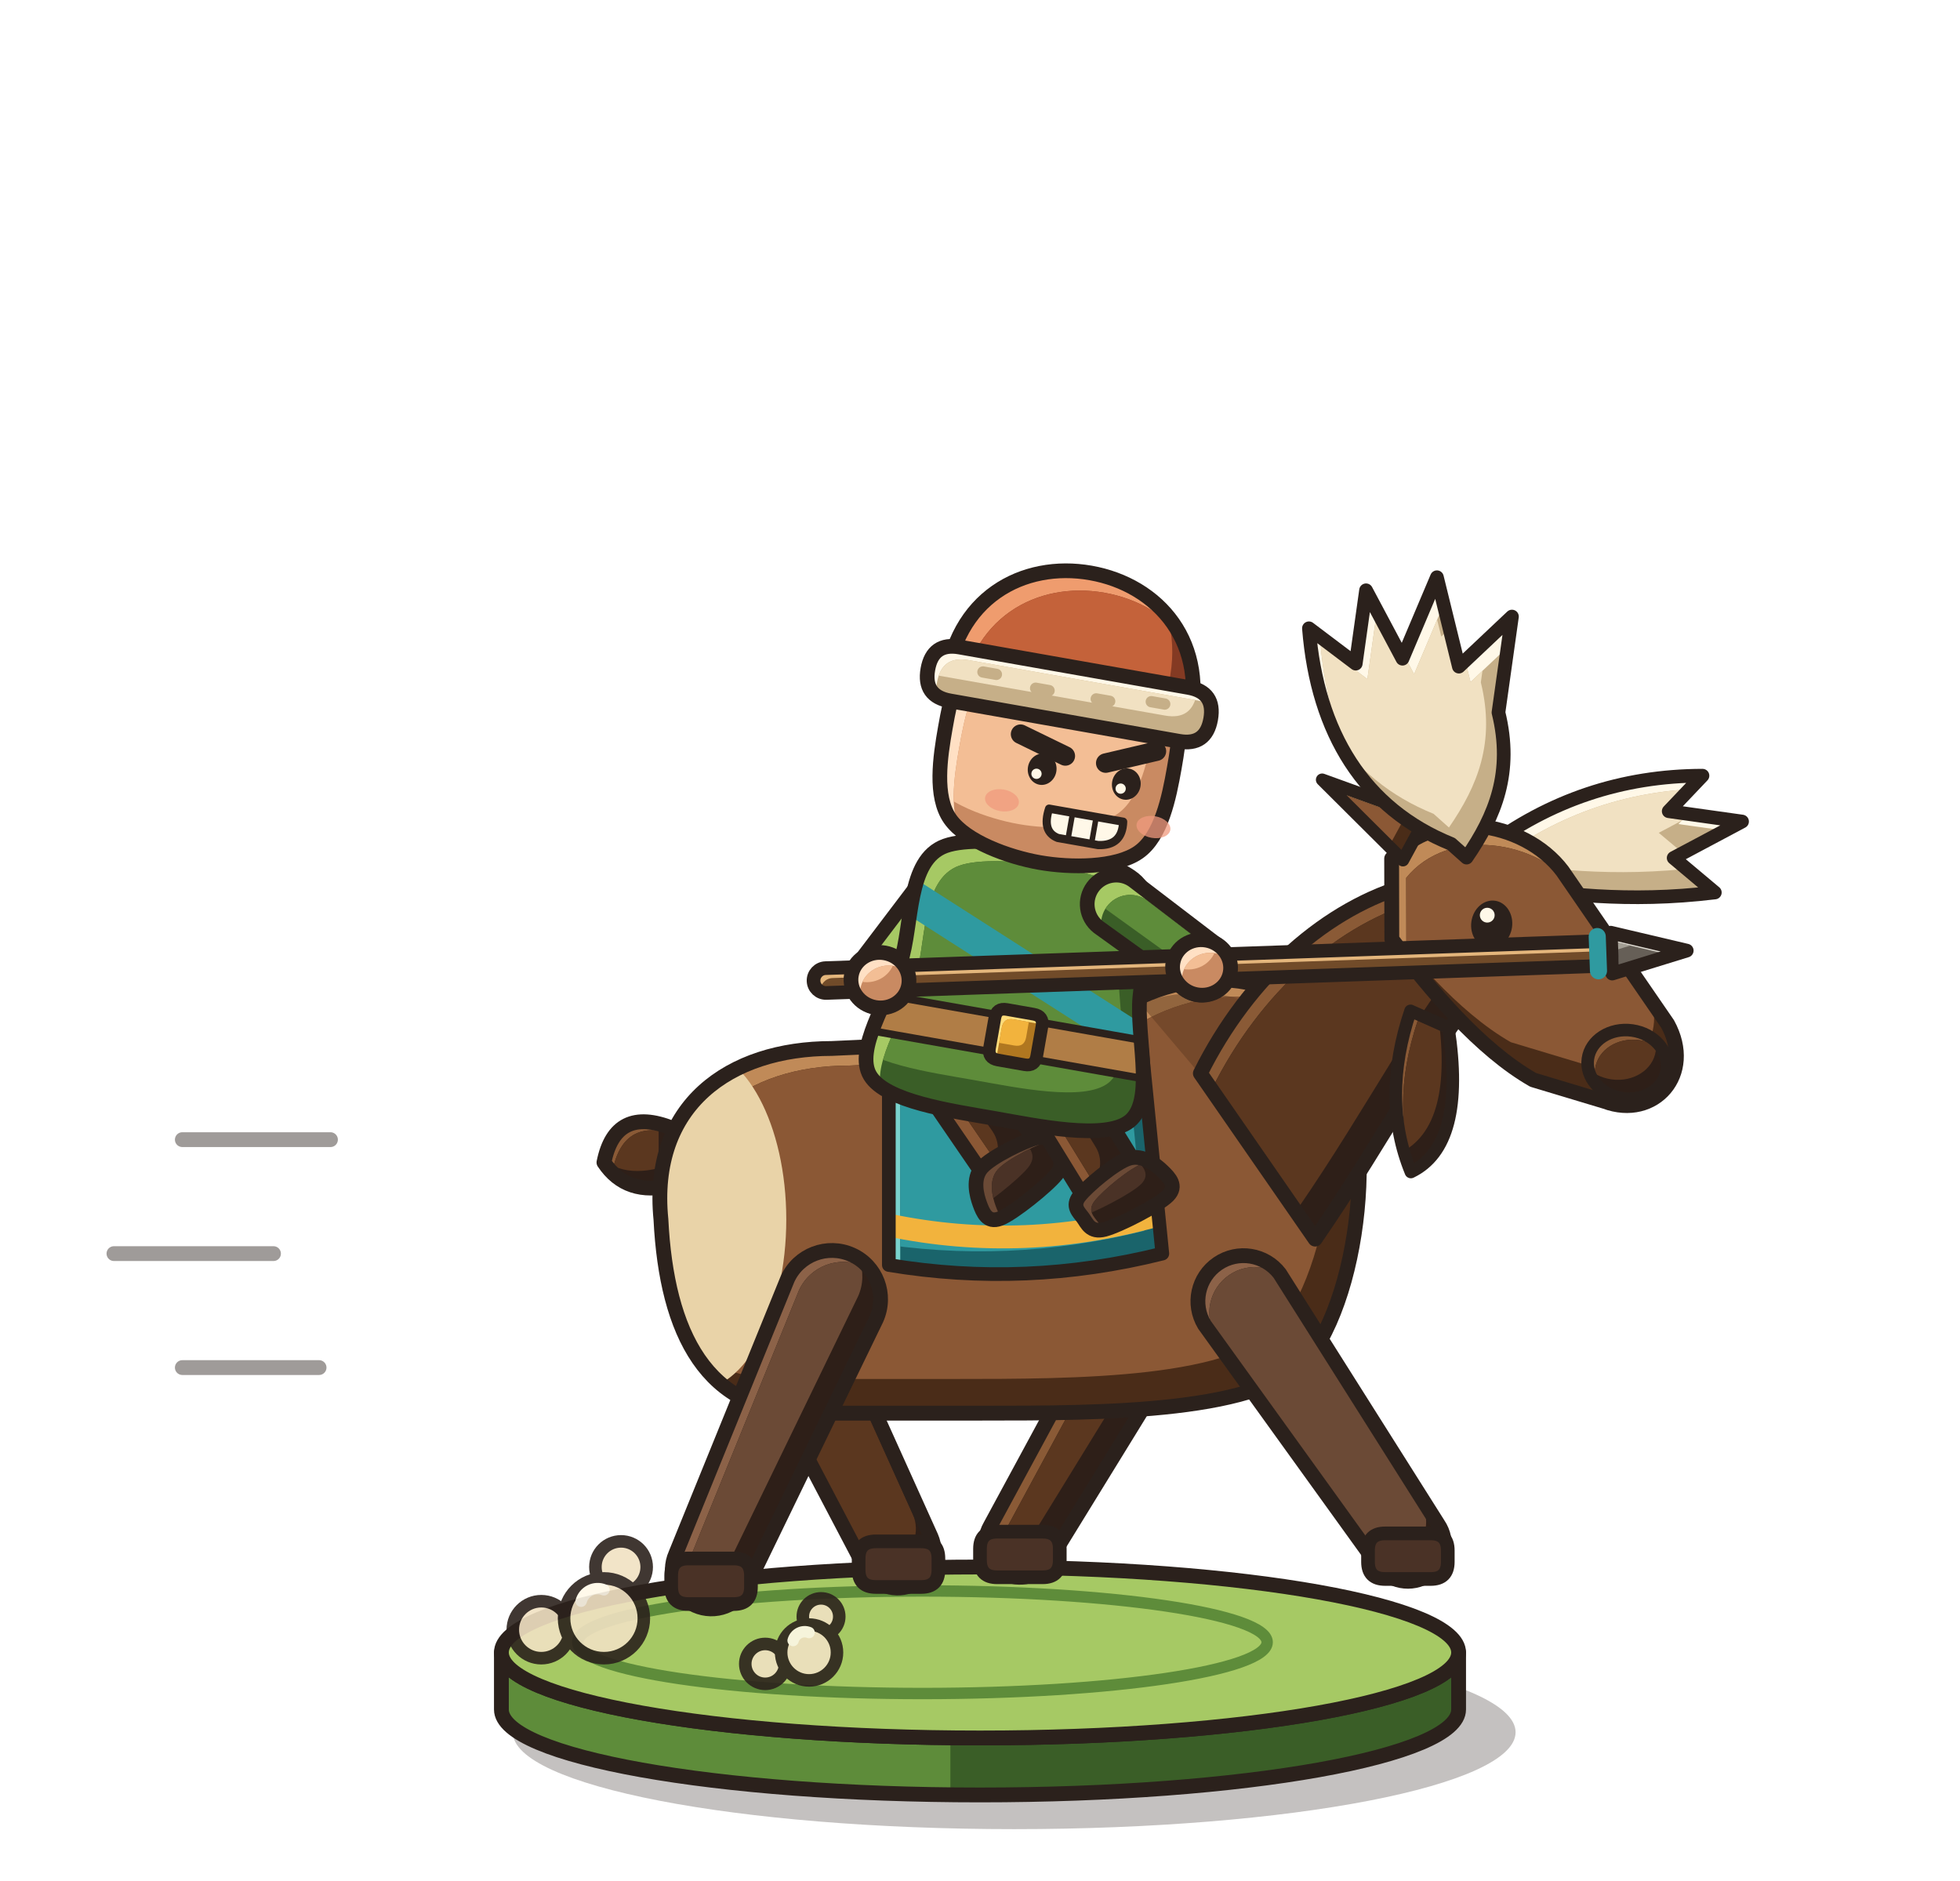
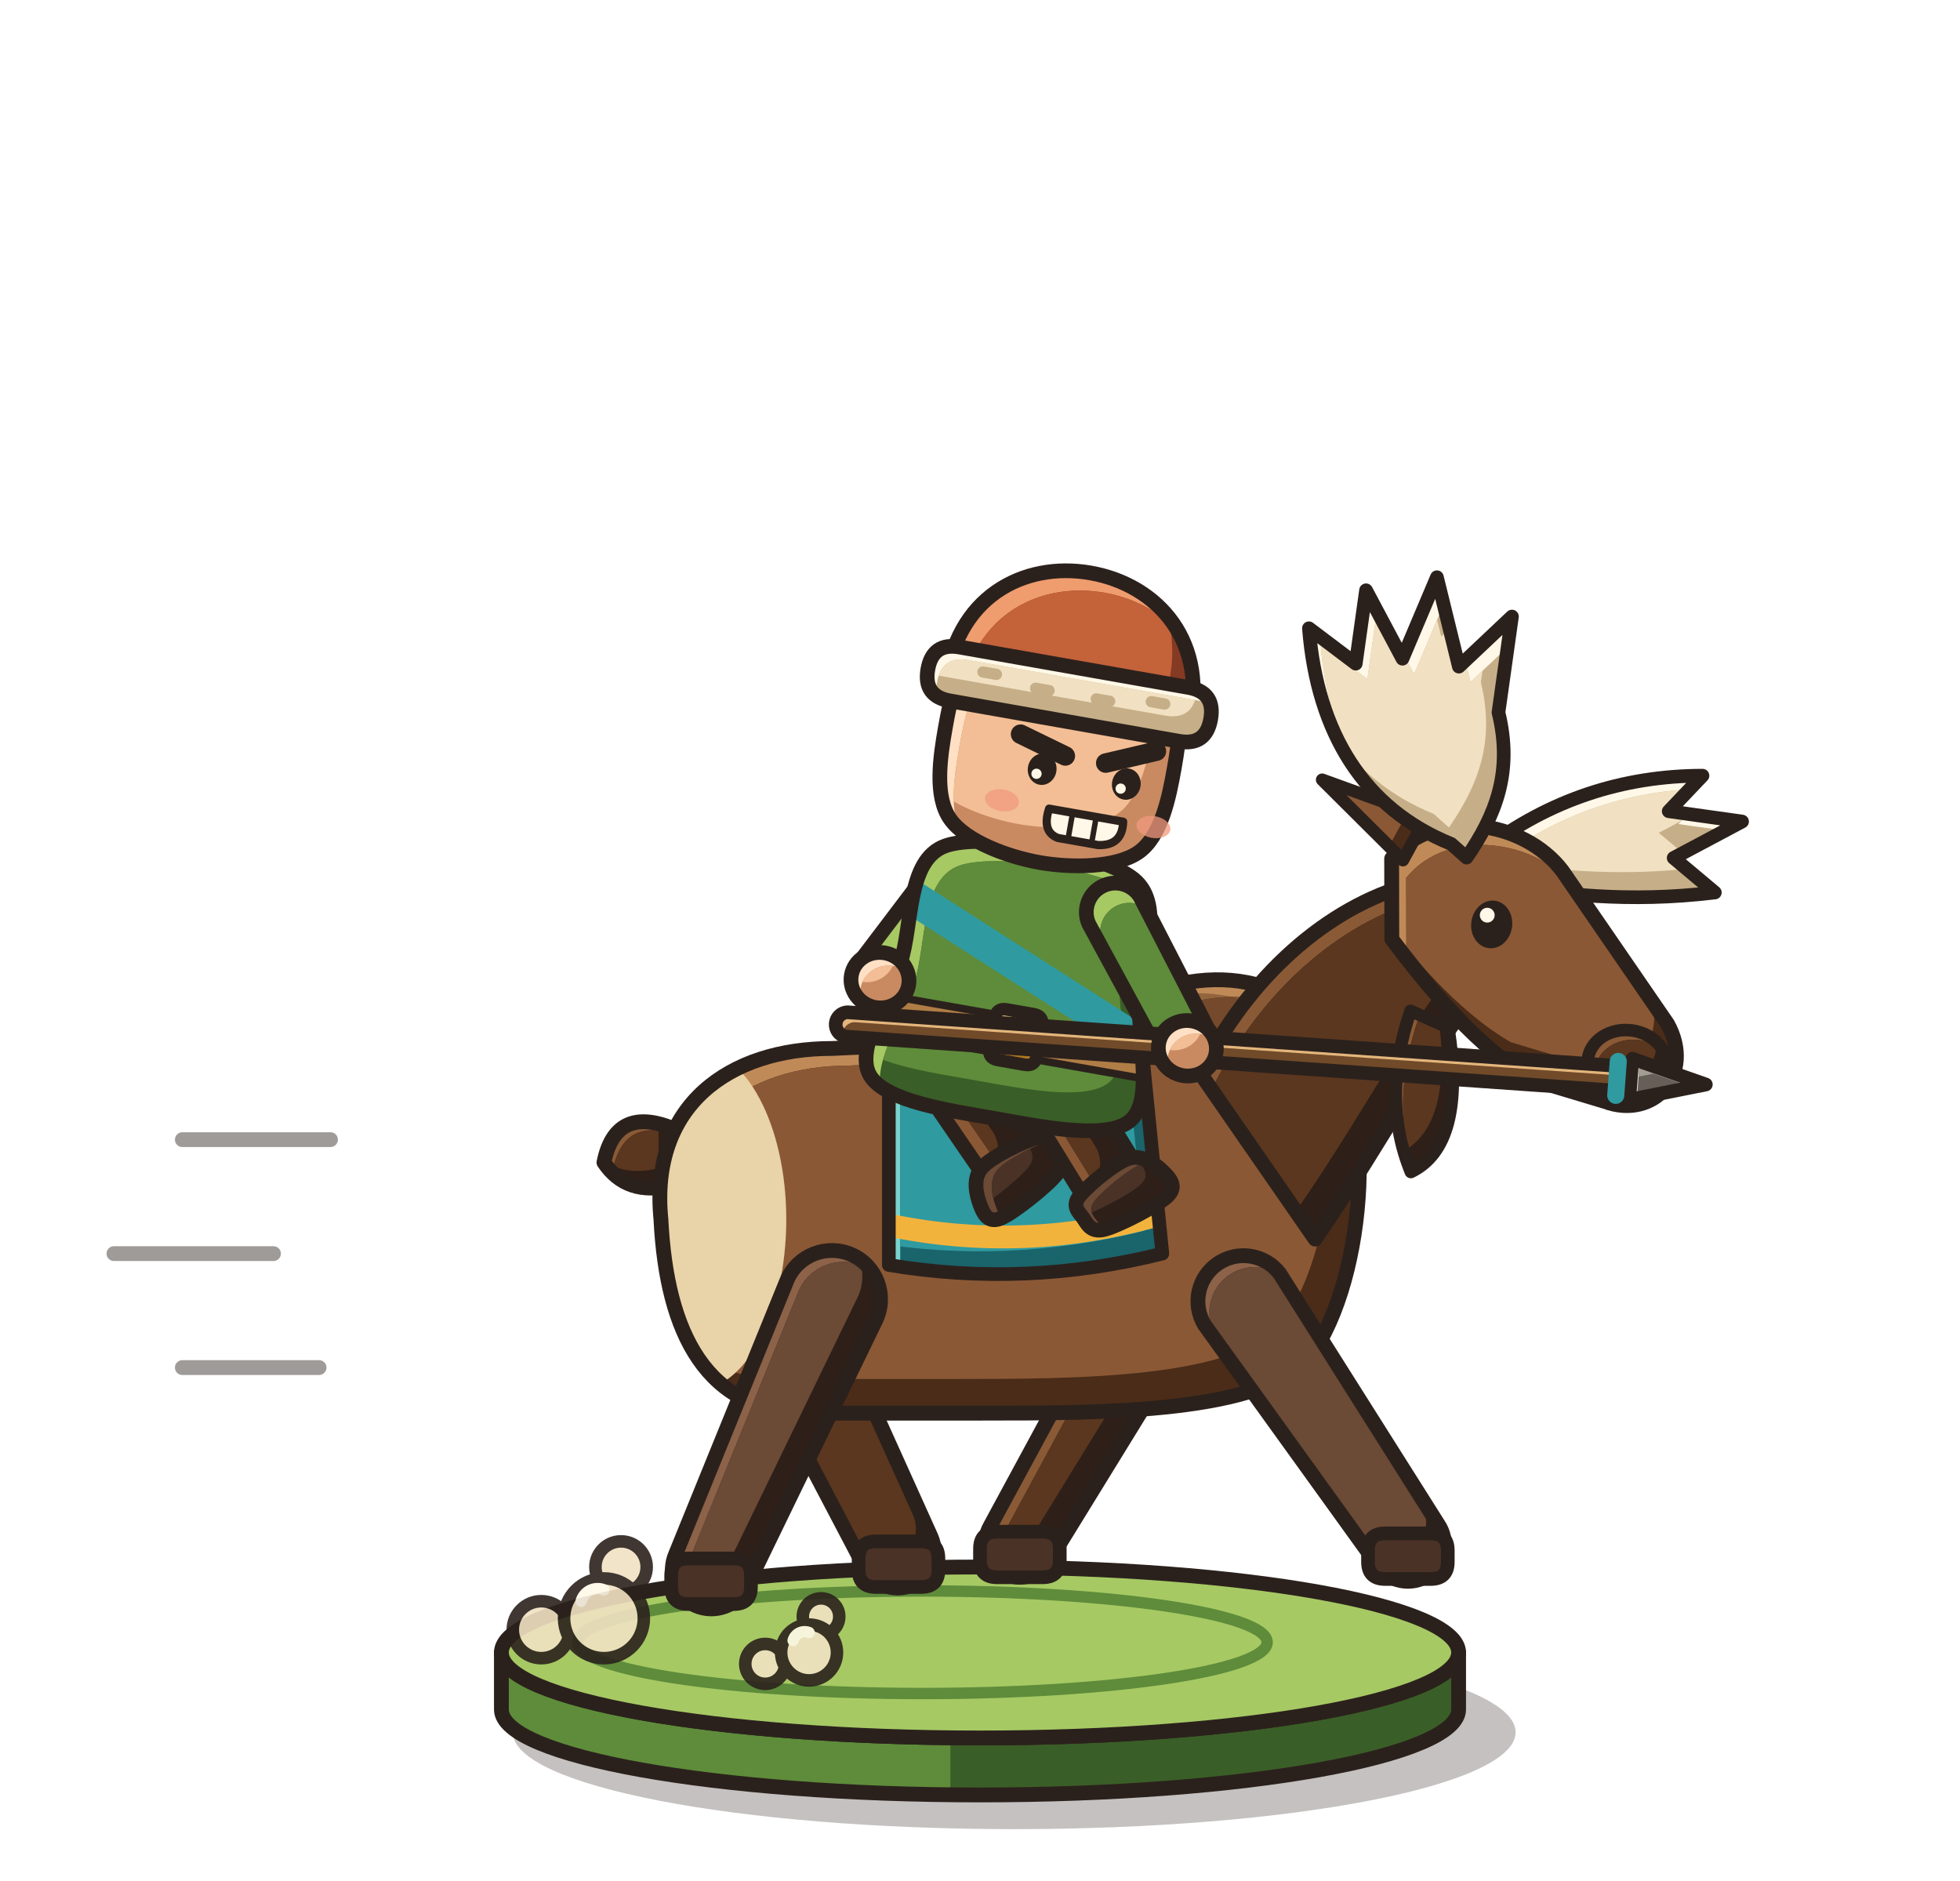
<svg xmlns="http://www.w3.org/2000/svg" viewBox="-72 -80 344 330" width="344" height="330" stroke-linejoin="round" stroke-linecap="round" role="img" aria-label="Elk Rider, marching">
  <ellipse cx="106" cy="224" rx="88" ry="17" fill="#2B211C" opacity="0.28" />
  <defs>
    <clipPath id="elk10">
      <path d="M16 210L16 220A84 15 0 0 0 184 220L184 210A84 15 0 0 1 16 210Z" />
    </clipPath>
  </defs>
  <g clip-path="url(#elk10)">
    <path d="M16 210L16 220A84 15 0 0 0 184 220L184 210A84 15 0 0 1 16 210Z" fill="#3A5E27" />
    <rect x="15" y="195" width="79.8" height="42" fill="#5E8C3A" />
  </g>
  <path d="M16 210L16 220A84 15 0 0 0 184 220L184 210A84 15 0 0 1 16 210Z" fill="none" stroke="#2B211C" stroke-width="2.6" />
  <ellipse cx="100" cy="210" rx="84" ry="15" fill="#A6C964" stroke="#2B211C" stroke-width="2.6" />
  <ellipse cx="89.9" cy="208.2" rx="60.5" ry="9" fill="none" stroke="#5E8C3A" stroke-width="2" />
  <g transform="translate(0 -6)">
    <defs>
      <path id="elk11" d="M54.8 153.5L79.9 201.3A6.4 6.4 0 0 0 91.4 195.7L69.2 146.5A8 8 0 0 0 54.8 153.5Z" />
      <clipPath id="elk12">
        <use href="#elk11" />
      </clipPath>
      <clipPath id="elk13">
        <use href="#elk11" x="2" y="2" />
      </clipPath>
    </defs>
    <g clip-path="url(#elk12)">
      <use href="#elk11" fill="#8A5A36" />
      <use href="#elk11" fill="#2E1F18" x="2" y="2" />
      <g clip-path="url(#elk13)">
        <use href="#elk11" fill="#5B371F" x="-3.2" y="-4" />
      </g>
    </g>
    <use href="#elk11" fill="none" stroke="#2B211C" stroke-width="2.6" />
    <path d="M81.7 196.5L89.7 196.5Q92.7 196.5 92.7 199.5L92.7 201.5Q92.7 204.5 89.7 204.5L81.7 204.5Q78.7 204.5 78.7 201.5L78.7 199.5Q78.7 196.5 81.7 196.5Z" fill="#4A3226" stroke="#2B211C" stroke-width="2.4" />
    <defs>
      <path id="elk14" d="M127.5 146.3L101.8 193.8A6 6 0 0 0 112.2 199.8L140.5 153.8A7.5 7.5 0 0 0 127.5 146.3Z" />
      <clipPath id="elk15">
        <use href="#elk14" />
      </clipPath>
      <clipPath id="elk16">
        <use href="#elk14" x="2" y="2" />
      </clipPath>
    </defs>
    <g clip-path="url(#elk15)">
      <use href="#elk14" fill="#8A5A36" />
      <use href="#elk14" fill="#2E1F18" x="2" y="2" />
      <g clip-path="url(#elk16)">
        <use href="#elk14" fill="#5B371F" x="-3.2" y="-4" />
      </g>
    </g>
    <use href="#elk14" fill="none" stroke="#2B211C" stroke-width="2.6" />
    <path d="M103 194.8L111 194.8Q114 194.8 114 197.8L114 199.8Q114 202.8 111 202.8L103 202.8Q100 202.8 100 199.8L100 197.8Q100 194.8 103 194.8Z" fill="#4A3226" stroke="#2B211C" stroke-width="2.4" />
    <defs>
      <path id="elk17" d="M46 124Q36 120 34 130Q38 136 46 134Z" />
      <clipPath id="elk18">
        <use href="#elk17" />
      </clipPath>
      <clipPath id="elk19">
        <use href="#elk17" x="1.5" y="1.5" />
      </clipPath>
    </defs>
    <g clip-path="url(#elk18)">
      <use href="#elk17" fill="#8A5A36" />
      <use href="#elk17" fill="#2E1F18" x="1.5" y="1.5" />
      <g clip-path="url(#elk19)">
        <use href="#elk17" fill="#5B371F" x="-2.4" y="-3" />
      </g>
    </g>
    <use href="#elk17" fill="none" stroke="#2B211C" stroke-width="2.6" />
    <defs>
      <path id="elk1a" d="M44 140C42 120 56 110 74 110L118 108C130 96 150 94 160 106C170 118 168 150 158 164C150 174 122 174 100 174L70 174C52 174 45 160 44 140Z" />
      <clipPath id="elk1b">
        <use href="#elk1a" />
      </clipPath>
      <clipPath id="elk1c">
        <use href="#elk1a" x="3" y="3" />
      </clipPath>
    </defs>
    <g clip-path="url(#elk1b)">
      <use href="#elk1a" fill="#C08A58" />
      <use href="#elk1a" fill="#4A2C18" x="3" y="3" />
      <g clip-path="url(#elk1c)">
        <use href="#elk1a" fill="#8B5835" x="-4.8" y="-6" />
      </g>
      <ellipse cx="50" cy="140" rx="16" ry="30" fill="#E9D3A8" />
      <path d="M128 102C146 96 164 106 166 130L150 128Z" fill="#5B371F" opacity="0.45" />
    </g>
    <use href="#elk1a" fill="none" stroke="#2B211C" stroke-width="2.6" />
    <defs>
      <path id="elk1d" d="M84 108L128 106L132 146Q108 152 84 148Z" />
      <clipPath id="elk1e">
        <use href="#elk1d" />
      </clipPath>
      <clipPath id="elk1f">
        <use href="#elk1d" x="2" y="2" />
      </clipPath>
    </defs>
    <g clip-path="url(#elk1e)">
      <use href="#elk1d" fill="#7AD3CD" />
      <use href="#elk1d" fill="#1A646B" x="2" y="2" />
      <g clip-path="url(#elk1f)">
        <use href="#elk1d" fill="#2F9AA0" x="-3.2" y="-4" />
      </g>
      <path d="M84 141Q108 146 132 139" fill="none" stroke="#F2B33D" stroke-width="4" />
    </g>
    <use href="#elk1d" fill="none" stroke="#2B211C" stroke-width="2.4" />
    <defs>
      <path id="elk1g" d="M66.2 150.5L46.6 198.7A6.8 6.8 0 0 0 59.1 204.3L81.8 157.5A8.5 8.5 0 0 0 66.2 150.5Z" />
      <clipPath id="elk1h">
        <use href="#elk1g" />
      </clipPath>
      <clipPath id="elk1i">
        <use href="#elk1g" x="2" y="2" />
      </clipPath>
    </defs>
    <g clip-path="url(#elk1h)">
      <use href="#elk1g" fill="#8C6248" />
      <use href="#elk1g" fill="#2E1F18" x="2" y="2" />
      <g clip-path="url(#elk1i)">
        <use href="#elk1g" fill="#6B4A36" x="-3.2" y="-4" />
      </g>
    </g>
    <use href="#elk1g" fill="none" stroke="#2B211C" stroke-width="2.6" />
    <path d="M48.8 199.5L56.8 199.5Q59.8 199.5 59.8 202.5L59.8 204.5Q59.8 207.5 56.8 207.5L48.8 207.5Q45.8 207.5 45.8 204.5L45.8 202.5Q45.8 199.5 48.8 199.5Z" fill="#4A3226" stroke="#2B211C" stroke-width="2.4" />
    <defs>
      <path id="elk1j" d="M139.4 158.5L169.8 200.7A6.4 6.4 0 0 0 180.4 193.5L152.6 149.5A8 8 0 0 0 139.4 158.5Z" />
      <clipPath id="elk1k">
        <use href="#elk1j" />
      </clipPath>
      <clipPath id="elk1l">
        <use href="#elk1j" x="2" y="2" />
      </clipPath>
    </defs>
    <g clip-path="url(#elk1k)">
      <use href="#elk1j" fill="#8C6248" />
      <use href="#elk1j" fill="#2E1F18" x="2" y="2" />
      <g clip-path="url(#elk1l)">
        <use href="#elk1j" fill="#6B4A36" x="-3.2" y="-4" />
      </g>
    </g>
    <use href="#elk1j" fill="none" stroke="#2B211C" stroke-width="2.6" />
    <path d="M171.1 195.1L179.1 195.1Q182.1 195.1 182.1 198.1L182.1 200.1Q182.1 203.1 179.1 203.1L171.1 203.1Q168.1 203.1 168.1 200.1L168.1 198.1Q168.1 195.1 171.1 195.1Z" fill="#4A3226" stroke="#2B211C" stroke-width="2.4" />
    <g transform="rotate(8 150 120)">
      <defs>
        <path id="elk1m" d="M138 116C144 98 156 84 170 78L186 92C178 104 172 122 162 142Z" />
        <clipPath id="elk1n">
          <use href="#elk1m" />
        </clipPath>
        <clipPath id="elk1o">
          <use href="#elk1m" x="2.4" y="2.4" />
        </clipPath>
      </defs>
      <g clip-path="url(#elk1n)">
        <use href="#elk1m" fill="#8A5A36" />
        <use href="#elk1m" fill="#2E1F18" x="2.4" y="2.4" />
        <g clip-path="url(#elk1o)">
          <use href="#elk1m" fill="#5B371F" x="-3.8" y="-4.8" />
        </g>
      </g>
      <use href="#elk1m" fill="none" stroke="#2B211C" stroke-width="2.6" />
      <defs>
        <path id="elk1p" d="M182 70C192 60 204 54 218 52L213 59L226 59L215 67L223 72C208 76 196 76 186 76Z" />
        <clipPath id="elk1q">
          <use href="#elk1p" />
        </clipPath>
        <clipPath id="elk1r">
          <use href="#elk1p" x="2" y="2" />
        </clipPath>
      </defs>
      <g clip-path="url(#elk1q)">
        <use href="#elk1p" fill="#FFF8E8" />
        <use href="#elk1p" fill="#C6AF88" x="2" y="2" />
        <g clip-path="url(#elk1r)">
          <use href="#elk1p" fill="#F1E1C2" x="-3.2" y="-4" />
        </g>
      </g>
      <use href="#elk1p" fill="none" stroke="#2B211C" stroke-width="2.4" />
      <defs>
        <path id="elk1s" d="M166 74C172 64 188 64 196 72L218 96C224 104 218 113 209 111L196 109C186 105 176 96 168 88Z" />
        <clipPath id="elk1t">
          <use href="#elk1s" />
        </clipPath>
        <clipPath id="elk1u">
          <use href="#elk1s" x="3" y="3" />
        </clipPath>
      </defs>
      <g clip-path="url(#elk1t)">
        <use href="#elk1s" fill="#C08A58" />
        <use href="#elk1s" fill="#4A2C18" x="3" y="3" />
        <g clip-path="url(#elk1u)">
          <use href="#elk1s" fill="#8B5835" x="-4.8" y="-6" />
        </g>
      </g>
      <use href="#elk1s" fill="none" stroke="#2B211C" stroke-width="2.6" />
      <defs>
        <path id="elk1v" d="M205 104A7 6 0 1 0 219 104A7 6 0 1 0 205 104Z" />
        <clipPath id="elk1w">
          <use href="#elk1v" />
        </clipPath>
        <clipPath id="elk1x">
          <use href="#elk1v" x="1.5" y="1.5" />
        </clipPath>
      </defs>
      <g clip-path="url(#elk1w)">
        <use href="#elk1v" fill="#8A5A36" />
        <use href="#elk1v" fill="#2E1F18" x="1.5" y="1.5" />
        <g clip-path="url(#elk1x)">
          <use href="#elk1v" fill="#5B371F" x="-2.4" y="-3" />
        </g>
      </g>
      <use href="#elk1v" fill="none" stroke="#2B211C" stroke-width="2.2" />
      <defs>
        <path id="elk1y" d="M180 102Q186 122 177 128Q170 116 173 100Z" />
        <clipPath id="elk1z">
          <use href="#elk1y" />
        </clipPath>
        <clipPath id="elk110">
          <use href="#elk1y" x="1.5" y="1.5" />
        </clipPath>
      </defs>
      <g clip-path="url(#elk1z)">
        <use href="#elk1y" fill="#8A5A36" />
        <use href="#elk1y" fill="#2E1F18" x="1.5" y="1.5" />
        <g clip-path="url(#elk110)">
          <use href="#elk1y" fill="#5B371F" x="-2.4" y="-3" />
        </g>
      </g>
      <use href="#elk1y" fill="none" stroke="#2B211C" stroke-width="2.2" />
      <defs>
        <path id="elk111" d="M168 74L152 62L171 66Z" />
        <clipPath id="elk112">
          <use href="#elk111" />
        </clipPath>
        <clipPath id="elk113">
          <use href="#elk111" x="1.5" y="1.5" />
        </clipPath>
      </defs>
      <g clip-path="url(#elk112)">
        <use href="#elk111" fill="#C08A58" />
        <use href="#elk111" fill="#4A2C18" x="1.5" y="1.5" />
        <g clip-path="url(#elk113)">
          <use href="#elk111" fill="#8B5835" x="-2.4" y="-3" />
        </g>
      </g>
      <use href="#elk111" fill="none" stroke="#2B211C" stroke-width="2.2" />
      <ellipse cx="185" cy="83" rx="3.6" ry="4.2" fill="#2B211C" />
      <circle cx="184" cy="81.5" r="1.3" fill="#FFF8E8" />
      <defs>
        <path id="elk114" d="M176 70C160 66 150 54 146 36L155 41L155 28L163 39L167 24L173 39L181 29L181 46C185 56 183 64 179 72Z" />
        <clipPath id="elk115">
          <use href="#elk114" />
        </clipPath>
        <clipPath id="elk116">
          <use href="#elk114" x="2.4" y="2.4" />
        </clipPath>
      </defs>
      <g clip-path="url(#elk115)">
        <use href="#elk114" fill="#FFF8E8" />
        <use href="#elk114" fill="#C6AF88" x="2.4" y="2.4" />
        <g clip-path="url(#elk116)">
          <use href="#elk114" fill="#F1E1C2" x="-3.8" y="-4.8" />
        </g>
      </g>
      <use href="#elk114" fill="none" stroke="#2B211C" stroke-width="2.4" />
    </g>
    <g transform="translate(44 14.4) scale(0.6) rotate(10 100 166)">
      <g transform="rotate(-48 84 168)">
        <defs>
          <path id="elk117" d="M75 167.4L73 199.4A9 9 0 0 0 91 200.6L93 168.6A9 9 0 0 0 75 167.4Z" />
          <clipPath id="elk118">
            <use href="#elk117" />
          </clipPath>
          <clipPath id="elk119">
            <use href="#elk117" x="5" y="5" />
          </clipPath>
        </defs>
        <g clip-path="url(#elk118)">
          <use href="#elk117" fill="#8B5835" />
          <use href="#elk117" fill="#2E1F18" x="5" y="5" />
          <g clip-path="url(#elk119)">
            <use href="#elk117" fill="#5B371F" x="-8" y="-10" />
          </g>
        </g>
        <use href="#elk117" fill="none" stroke="#2B211C" stroke-width="4.3" />
        <defs>
          <path id="elk11a" d="M92 200C88.7 198.5 78.2 196.2 74 197C69.8 197.8 67.8 202.5 67 205C66.2 207.5 65.2 210.8 69 212C72.8 213.2 85.8 213 90 212C94.2 211 93.7 208 94 206C94.3 204 95.3 201.5 92 200Z" />
          <clipPath id="elk11b">
            <use href="#elk11a" />
          </clipPath>
          <clipPath id="elk11c">
            <use href="#elk11a" x="3.3" y="3.3" />
          </clipPath>
        </defs>
        <g clip-path="url(#elk11b)">
          <use href="#elk11a" fill="#6B4A36" />
          <use href="#elk11a" fill="#2E1F18" x="3.3" y="3.3" />
          <g clip-path="url(#elk11c)">
            <use href="#elk11a" fill="#4A3226" x="-5.3" y="-6.7" />
          </g>
        </g>
        <use href="#elk11a" fill="none" stroke="#2B211C" stroke-width="4.3" />
      </g>
      <g transform="rotate(-38 115 168)">
        <defs>
          <path id="elk11d" d="M106 168.6L108 200.6A9 9 0 0 0 126 199.4L124 167.4A9 9 0 0 0 106 168.6Z" />
          <clipPath id="elk11e">
            <use href="#elk11d" />
          </clipPath>
          <clipPath id="elk11f">
            <use href="#elk11d" x="5" y="5" />
          </clipPath>
        </defs>
        <g clip-path="url(#elk11e)">
          <use href="#elk11d" fill="#8B5835" />
          <use href="#elk11d" fill="#2E1F18" x="5" y="5" />
          <g clip-path="url(#elk11f)">
            <use href="#elk11d" fill="#5B371F" x="-8" y="-10" />
          </g>
        </g>
        <use href="#elk11d" fill="none" stroke="#2B211C" stroke-width="4.3" />
        <defs>
          <path id="elk11g" d="M107 200C110.3 198.5 120.8 196.2 125 197C129.2 197.8 131.2 202.5 132 205C132.8 207.5 133.8 210.8 130 212C126.2 213.2 113.2 213 109 212C104.8 211 105.3 208 105 206C104.7 204 103.7 201.5 107 200Z" />
          <clipPath id="elk11h">
            <use href="#elk11g" />
          </clipPath>
          <clipPath id="elk11i">
            <use href="#elk11g" x="3.3" y="3.3" />
          </clipPath>
        </defs>
        <g clip-path="url(#elk11h)">
          <use href="#elk11g" fill="#6B4A36" />
          <use href="#elk11g" fill="#2E1F18" x="3.3" y="3.3" />
          <g clip-path="url(#elk11i)">
            <use href="#elk11g" fill="#4A3226" x="-5.3" y="-6.7" />
          </g>
        </g>
        <use href="#elk11g" fill="none" stroke="#2B211C" stroke-width="4.3" />
      </g>
      <defs>
        <path id="elk11j" d="M70.5 108L52.9 142.3A8 8 0 0 0 67.1 149.7L85.5 116A8.5 8.5 0 0 0 70.5 108Z" />
        <clipPath id="elk11k">
          <use href="#elk11j" />
        </clipPath>
        <clipPath id="elk11l">
          <use href="#elk11j" x="5" y="5" />
        </clipPath>
      </defs>
      <g clip-path="url(#elk11k)">
        <use href="#elk11j" fill="#A6C964" />
        <use href="#elk11j" fill="#3A5E27" x="5" y="5" />
        <g clip-path="url(#elk11l)">
          <use href="#elk11j" fill="#5E8C3A" x="-8" y="-10" />
        </g>
      </g>
      <use href="#elk11j" fill="none" stroke="#2B211C" stroke-width="4.3" />
      <defs>
        <path id="elk11m" d="M72 104C82.5 98 117.3 98 128 104C138.7 110 134.2 128.3 136 140C137.8 151.7 145 167.3 139 174C133 180.7 112.8 180 100 180C87.2 180 67.8 180.7 62 174C56.2 167.3 63.3 151.7 65 140C66.7 128.3 61.5 110 72 104Z" />
        <clipPath id="elk11n">
          <use href="#elk11m" />
        </clipPath>
        <clipPath id="elk11o">
          <use href="#elk11m" x="5" y="5" />
        </clipPath>
      </defs>
      <g clip-path="url(#elk11n)">
        <use href="#elk11m" fill="#A6C964" />
        <use href="#elk11m" fill="#3A5E27" x="5" y="5" />
        <g clip-path="url(#elk11o)">
          <use href="#elk11m" fill="#5E8C3A" x="-8" y="-10" />
        </g>
        <path d="M64 120L136 150" fill="none" stroke="#2F9AA0" stroke-width="10" />
        <rect x="55" y="150" width="90" height="11" fill="#B07D46" stroke="#2B211C" stroke-width="2.2" />
      </g>
      <use href="#elk11m" fill="none" stroke="#2B211C" stroke-width="4.3" />
      <defs>
        <path id="elk11p" d="M95 151Q95 148 98 148L106 148Q109 148 109 151L109 160Q109 163 106 163L98 163Q95 163 95 160Z" />
        <clipPath id="elk11q">
          <use href="#elk11p" />
        </clipPath>
        <clipPath id="elk11r">
          <use href="#elk11p" x="2.5" y="2.5" />
        </clipPath>
      </defs>
      <g clip-path="url(#elk11q)">
        <use href="#elk11p" fill="#FFDC7A" />
        <use href="#elk11p" fill="#B07720" x="2.5" y="2.5" />
        <g clip-path="url(#elk11r)">
          <use href="#elk11p" fill="#F2B33D" x="-4" y="-5" />
        </g>
      </g>
      <use href="#elk11p" fill="none" stroke="#2B211C" stroke-width="3.7" />
      <defs>
-         <path id="elk11s" d="M120.2 119.6L148.4 133.2A8 8 0 0 0 155.6 118.8L127.8 104.4A8.5 8.5 0 0 0 120.2 119.6Z" />
+         <path id="elk11s" d="M117.3 119.2L145.7 154.9A8 8 0 0 0 158.3 145.1L130.7 108.8A8.5 8.5 0 0 0 117.3 119.2Z" />
        <clipPath id="elk11t">
          <use href="#elk11s" />
        </clipPath>
        <clipPath id="elk11u">
          <use href="#elk11s" x="5" y="5" />
        </clipPath>
      </defs>
      <g clip-path="url(#elk11t)">
        <use href="#elk11s" fill="#A6C964" />
        <use href="#elk11s" fill="#3A5E27" x="5" y="5" />
        <g clip-path="url(#elk11u)">
          <use href="#elk11s" fill="#5E8C3A" x="-8" y="-10" />
        </g>
      </g>
      <use href="#elk11s" fill="none" stroke="#2B211C" stroke-width="4.3" />
      <defs>
-         <path id="elk11v" d="M45.2 152.4L270.1 104.6A3.6 3.6 0 0 0 268.6 97.5L43.7 145.3A3.6 3.6 0 0 0 45.2 152.4Z" />
+         <path id="elk11v" d="M52.9 164L281.7 140A3.6 3.6 0 0 0 280.9 132.8L52.2 156.9A3.6 3.6 0 0 0 52.9 164Z" />
        <clipPath id="elk11w">
          <use href="#elk11v" />
        </clipPath>
        <clipPath id="elk11x">
          <use href="#elk11v" x="2.5" y="2.5" />
        </clipPath>
      </defs>
      <g clip-path="url(#elk11w)">
        <use href="#elk11v" fill="#E4B67C" />
        <use href="#elk11v" fill="#714B29" x="2.5" y="2.5" />
        <g clip-path="url(#elk11x)">
          <use href="#elk11v" fill="#B07D46" x="-4" y="-5" />
        </g>
      </g>
      <use href="#elk11v" fill="none" stroke="#2B211C" stroke-width="4" />
      <defs>
-         <path id="elk11y" d="M270.6 106.9L290.9 96.5L268.1 95.2Z" />
+         <path id="elk11y" d="M281.9 142.4L303.2 134.1L280.7 130.4Z" />
        <clipPath id="elk11z">
          <use href="#elk11y" />
        </clipPath>
        <clipPath id="elk120">
          <use href="#elk11y" x="2.5" y="2.5" />
        </clipPath>
      </defs>
      <g clip-path="url(#elk11z)">
        <use href="#elk11y" fill="#E0DCD3" />
        <use href="#elk11y" fill="#665F57" x="2.5" y="2.5" />
        <g clip-path="url(#elk120)">
          <use href="#elk11y" fill="#A39E94" x="-4" y="-5" />
        </g>
      </g>
      <use href="#elk11y" fill="none" stroke="#2B211C" stroke-width="4" />
-       <path d="M266.5 106.8L264.4 97" fill="none" stroke="#2F9AA0" stroke-width="5" />
+       <path d="M277.8 141.8L276.8 131.9" fill="none" stroke="#2F9AA0" stroke-width="5" />
      <defs>
        <path id="elk121" d="M51.5 146A8.5 8.1 0 1 0 68.5 146A8.5 8.1 0 1 0 51.5 146Z" />
        <clipPath id="elk122">
          <use href="#elk121" />
        </clipPath>
        <clipPath id="elk123">
          <use href="#elk121" x="3.3" y="3.3" />
        </clipPath>
      </defs>
      <g clip-path="url(#elk122)">
        <use href="#elk121" fill="#FFE0C4" />
        <use href="#elk121" fill="#C98A62" x="3.3" y="3.3" />
        <g clip-path="url(#elk123)">
          <use href="#elk121" fill="#F3BE95" x="-5.3" y="-6.7" />
        </g>
      </g>
      <use href="#elk121" fill="none" stroke="#2B211C" stroke-width="4.3" />
      <defs>
-         <path id="elk124" d="M143.5 126A8.5 8.1 0 1 0 160.5 126A8.5 8.1 0 1 0 143.5 126Z" />
+         <path id="elk124" d="M143.5 150A8.5 8.1 0 1 0 160.5 150A8.5 8.1 0 1 0 143.5 150Z" />
        <clipPath id="elk125">
          <use href="#elk124" />
        </clipPath>
        <clipPath id="elk126">
          <use href="#elk124" x="3.3" y="3.3" />
        </clipPath>
      </defs>
      <g clip-path="url(#elk125)">
        <use href="#elk124" fill="#FFE0C4" />
        <use href="#elk124" fill="#C98A62" x="3.3" y="3.3" />
        <g clip-path="url(#elk126)">
          <use href="#elk124" fill="#F3BE95" x="-5.3" y="-6.7" />
        </g>
      </g>
      <use href="#elk124" fill="none" stroke="#2B211C" stroke-width="4.3" />
      <defs>
        <path id="elk127" d="M66 70C66 61.3 66.3 49.3 72 44C77.7 38.7 90.7 38 100 38C109.3 38 122.3 38.7 128 44C133.7 49.3 134 61.3 134 70C134 78.7 133.7 90.3 128 96C122.3 101.7 109.3 104 100 104C90.7 104 77.7 101.7 72 96C66.3 90.3 66 78.7 66 70Z" />
        <clipPath id="elk128">
          <use href="#elk127" />
        </clipPath>
        <clipPath id="elk129">
          <use href="#elk127" x="5" y="5" />
        </clipPath>
      </defs>
      <g clip-path="url(#elk128)">
        <use href="#elk127" fill="#FFE0C4" />
        <use href="#elk127" fill="#C98A62" x="5" y="5" />
        <g clip-path="url(#elk129)">
          <use href="#elk127" fill="#F3BE95" x="-8" y="-10" />
        </g>
      </g>
      <use href="#elk127" fill="none" stroke="#2B211C" stroke-width="4.3" />
      <ellipse cx="96" cy="77" rx="4.2" ry="4.6" fill="#2B211C" />
      <ellipse cx="121" cy="77" rx="4.2" ry="4.6" fill="#2B211C" />
      <circle cx="94.6" cy="78.6" r="1.5" fill="#FFF8E8" />
      <circle cx="119.6" cy="78.6" r="1.5" fill="#FFF8E8" />
      <path d="M88 68L102 72" fill="none" stroke="#2B211C" stroke-width="5.7" />
      <path d="M114 72L128 66" fill="none" stroke="#2B211C" stroke-width="5.7" />
      <ellipse cx="86" cy="88" rx="5" ry="3.2" fill="#F09A7E" opacity="0.75" />
      <ellipse cx="131" cy="88" rx="5" ry="3.2" fill="#F09A7E" opacity="0.75" />
      <path d="M100 88H122Q123 95 116 96H104Q99 95 100 88Z" fill="#FFF8E8" stroke="#2B211C" stroke-width="2.4" />
      <path d="M107 88.5V95.5M114 88.5V95.5" fill="none" stroke="#2B211C" stroke-width="1.6" />
      <defs>
        <path id="elk12a" d="M64 58C62 32 80 18 100 18C120 18 138 32 136 58Z" />
        <clipPath id="elk12b">
          <use href="#elk12a" />
        </clipPath>
        <clipPath id="elk12c">
          <use href="#elk12a" x="5" y="5" />
        </clipPath>
      </defs>
      <g clip-path="url(#elk12b)">
        <use href="#elk12a" fill="#EF9C6E" />
        <use href="#elk12a" fill="#843A23" x="5" y="5" />
        <g clip-path="url(#elk12c)">
          <use href="#elk12a" fill="#C4623A" x="-8" y="-10" />
        </g>
      </g>
      <use href="#elk12a" fill="none" stroke="#2B211C" stroke-width="4.3" />
      <defs>
        <path id="elk12d" d="M66 46L134 46Q142 46 142 54L142 54Q142 62 134 62L66 62Q58 62 58 54L58 54Q58 46 66 46Z" />
        <clipPath id="elk12e">
          <use href="#elk12d" />
        </clipPath>
        <clipPath id="elk12f">
          <use href="#elk12d" x="3.3" y="3.3" />
        </clipPath>
      </defs>
      <g clip-path="url(#elk12e)">
        <use href="#elk12d" fill="#FFF8E8" />
        <use href="#elk12d" fill="#C6AF88" x="3.3" y="3.3" />
        <g clip-path="url(#elk12f)">
          <use href="#elk12d" fill="#F1E1C2" x="-5.3" y="-6.7" />
        </g>
      </g>
      <use href="#elk12d" fill="none" stroke="#2B211C" stroke-width="4.3" />
      <path d="M74 52h4M90 54h4M108 54h4M124 52h4" fill="none" stroke="#C6AF88" stroke-width="3.3" />
    </g>
  </g>
  <g opacity="0.9">
    <circle cx="23" cy="206" r="5" fill="#F1E1C2" stroke="#2B211C" stroke-width="2.2" />
    <circle cx="37" cy="195" r="4.5" fill="#F1E1C2" stroke="#2B211C" stroke-width="2.2" />
    <circle cx="34" cy="204" r="7" fill="#F1E1C2" stroke="#2B211C" stroke-width="2.2" />
    <path d="M30 201a3 3 0 0 1 4 -2" fill="none" stroke="#FFF8E8" stroke-width="2" />
  </g>
  <g opacity="0.9">
    <circle cx="62.3" cy="212" r="3.5" fill="#F1E1C2" stroke="#2B211C" stroke-width="2.2" />
    <circle cx="72.1" cy="203.7" r="3.2" fill="#F1E1C2" stroke="#2B211C" stroke-width="2.2" />
    <circle cx="70" cy="210" r="4.9" fill="#F1E1C2" stroke="#2B211C" stroke-width="2.2" />
    <path d="M67.2 207.9a2.1 2.1 0 0 1 2.8 -1.4" fill="none" stroke="#FFF8E8" stroke-width="2" />
  </g>
  <path d="M-40 120H-14M-52 140H-24M-40 160H-16" fill="none" stroke="#2B211C" stroke-width="2.6" opacity="0.45" />
</svg>
